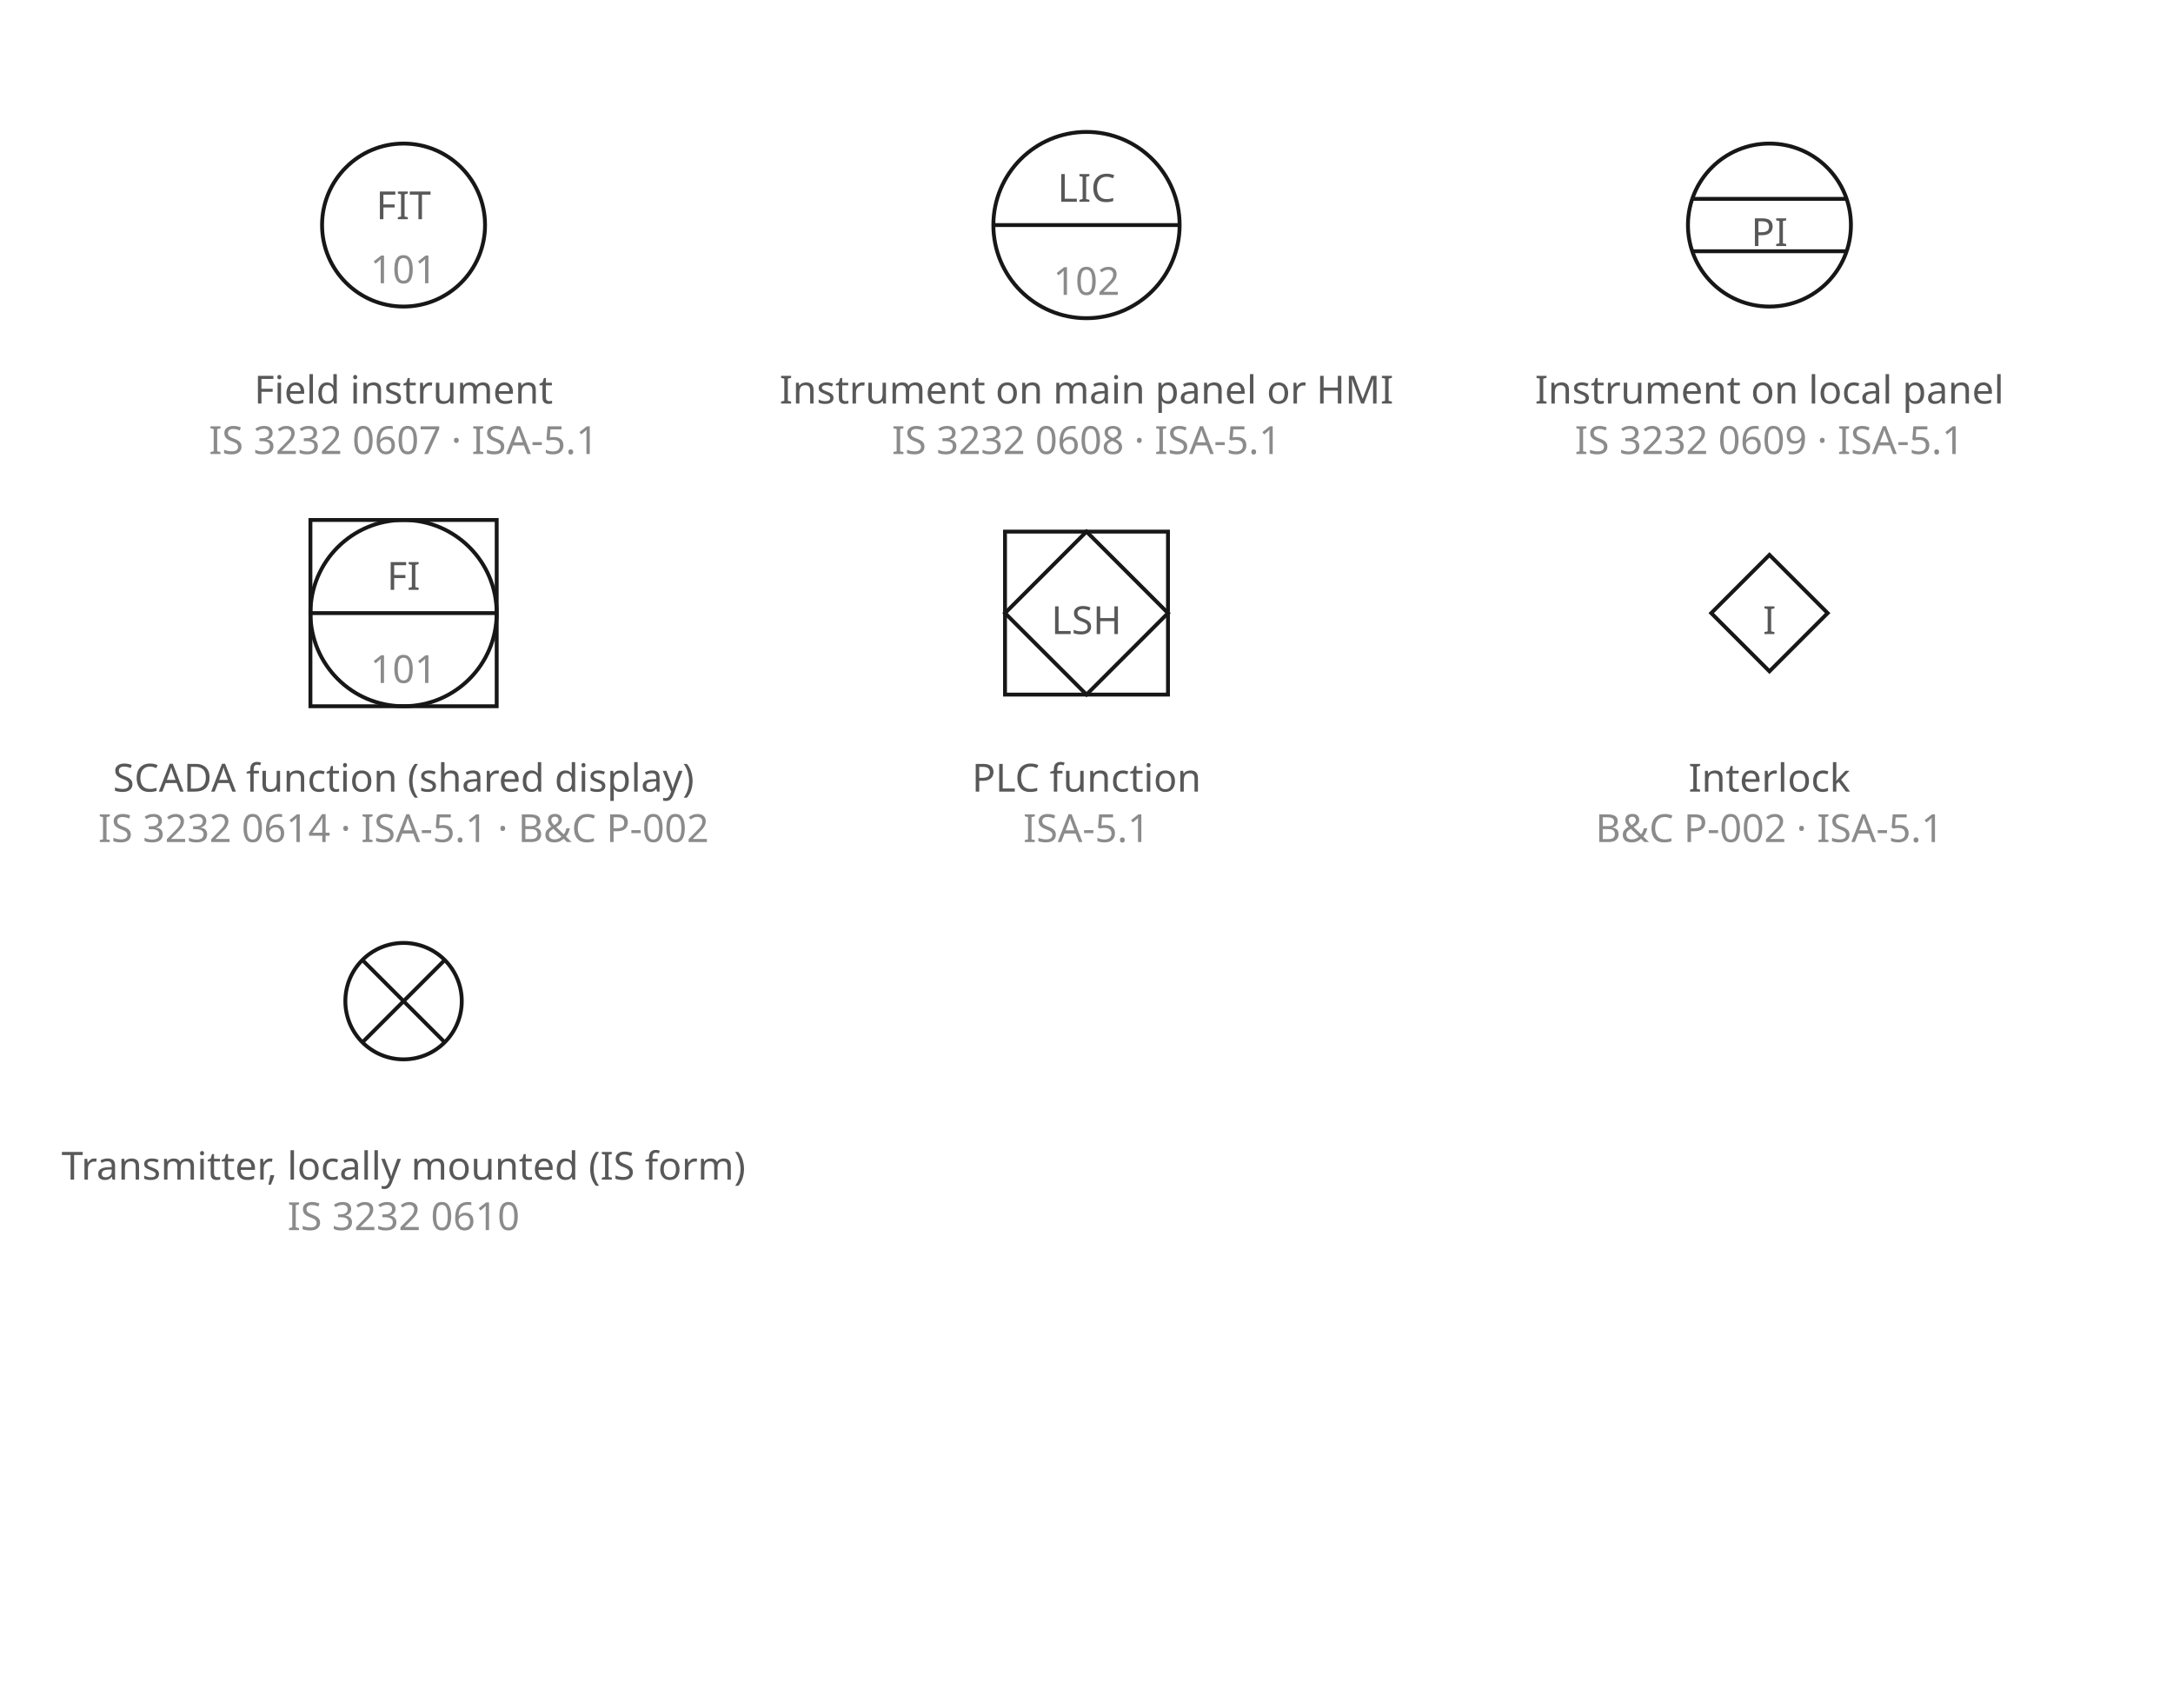
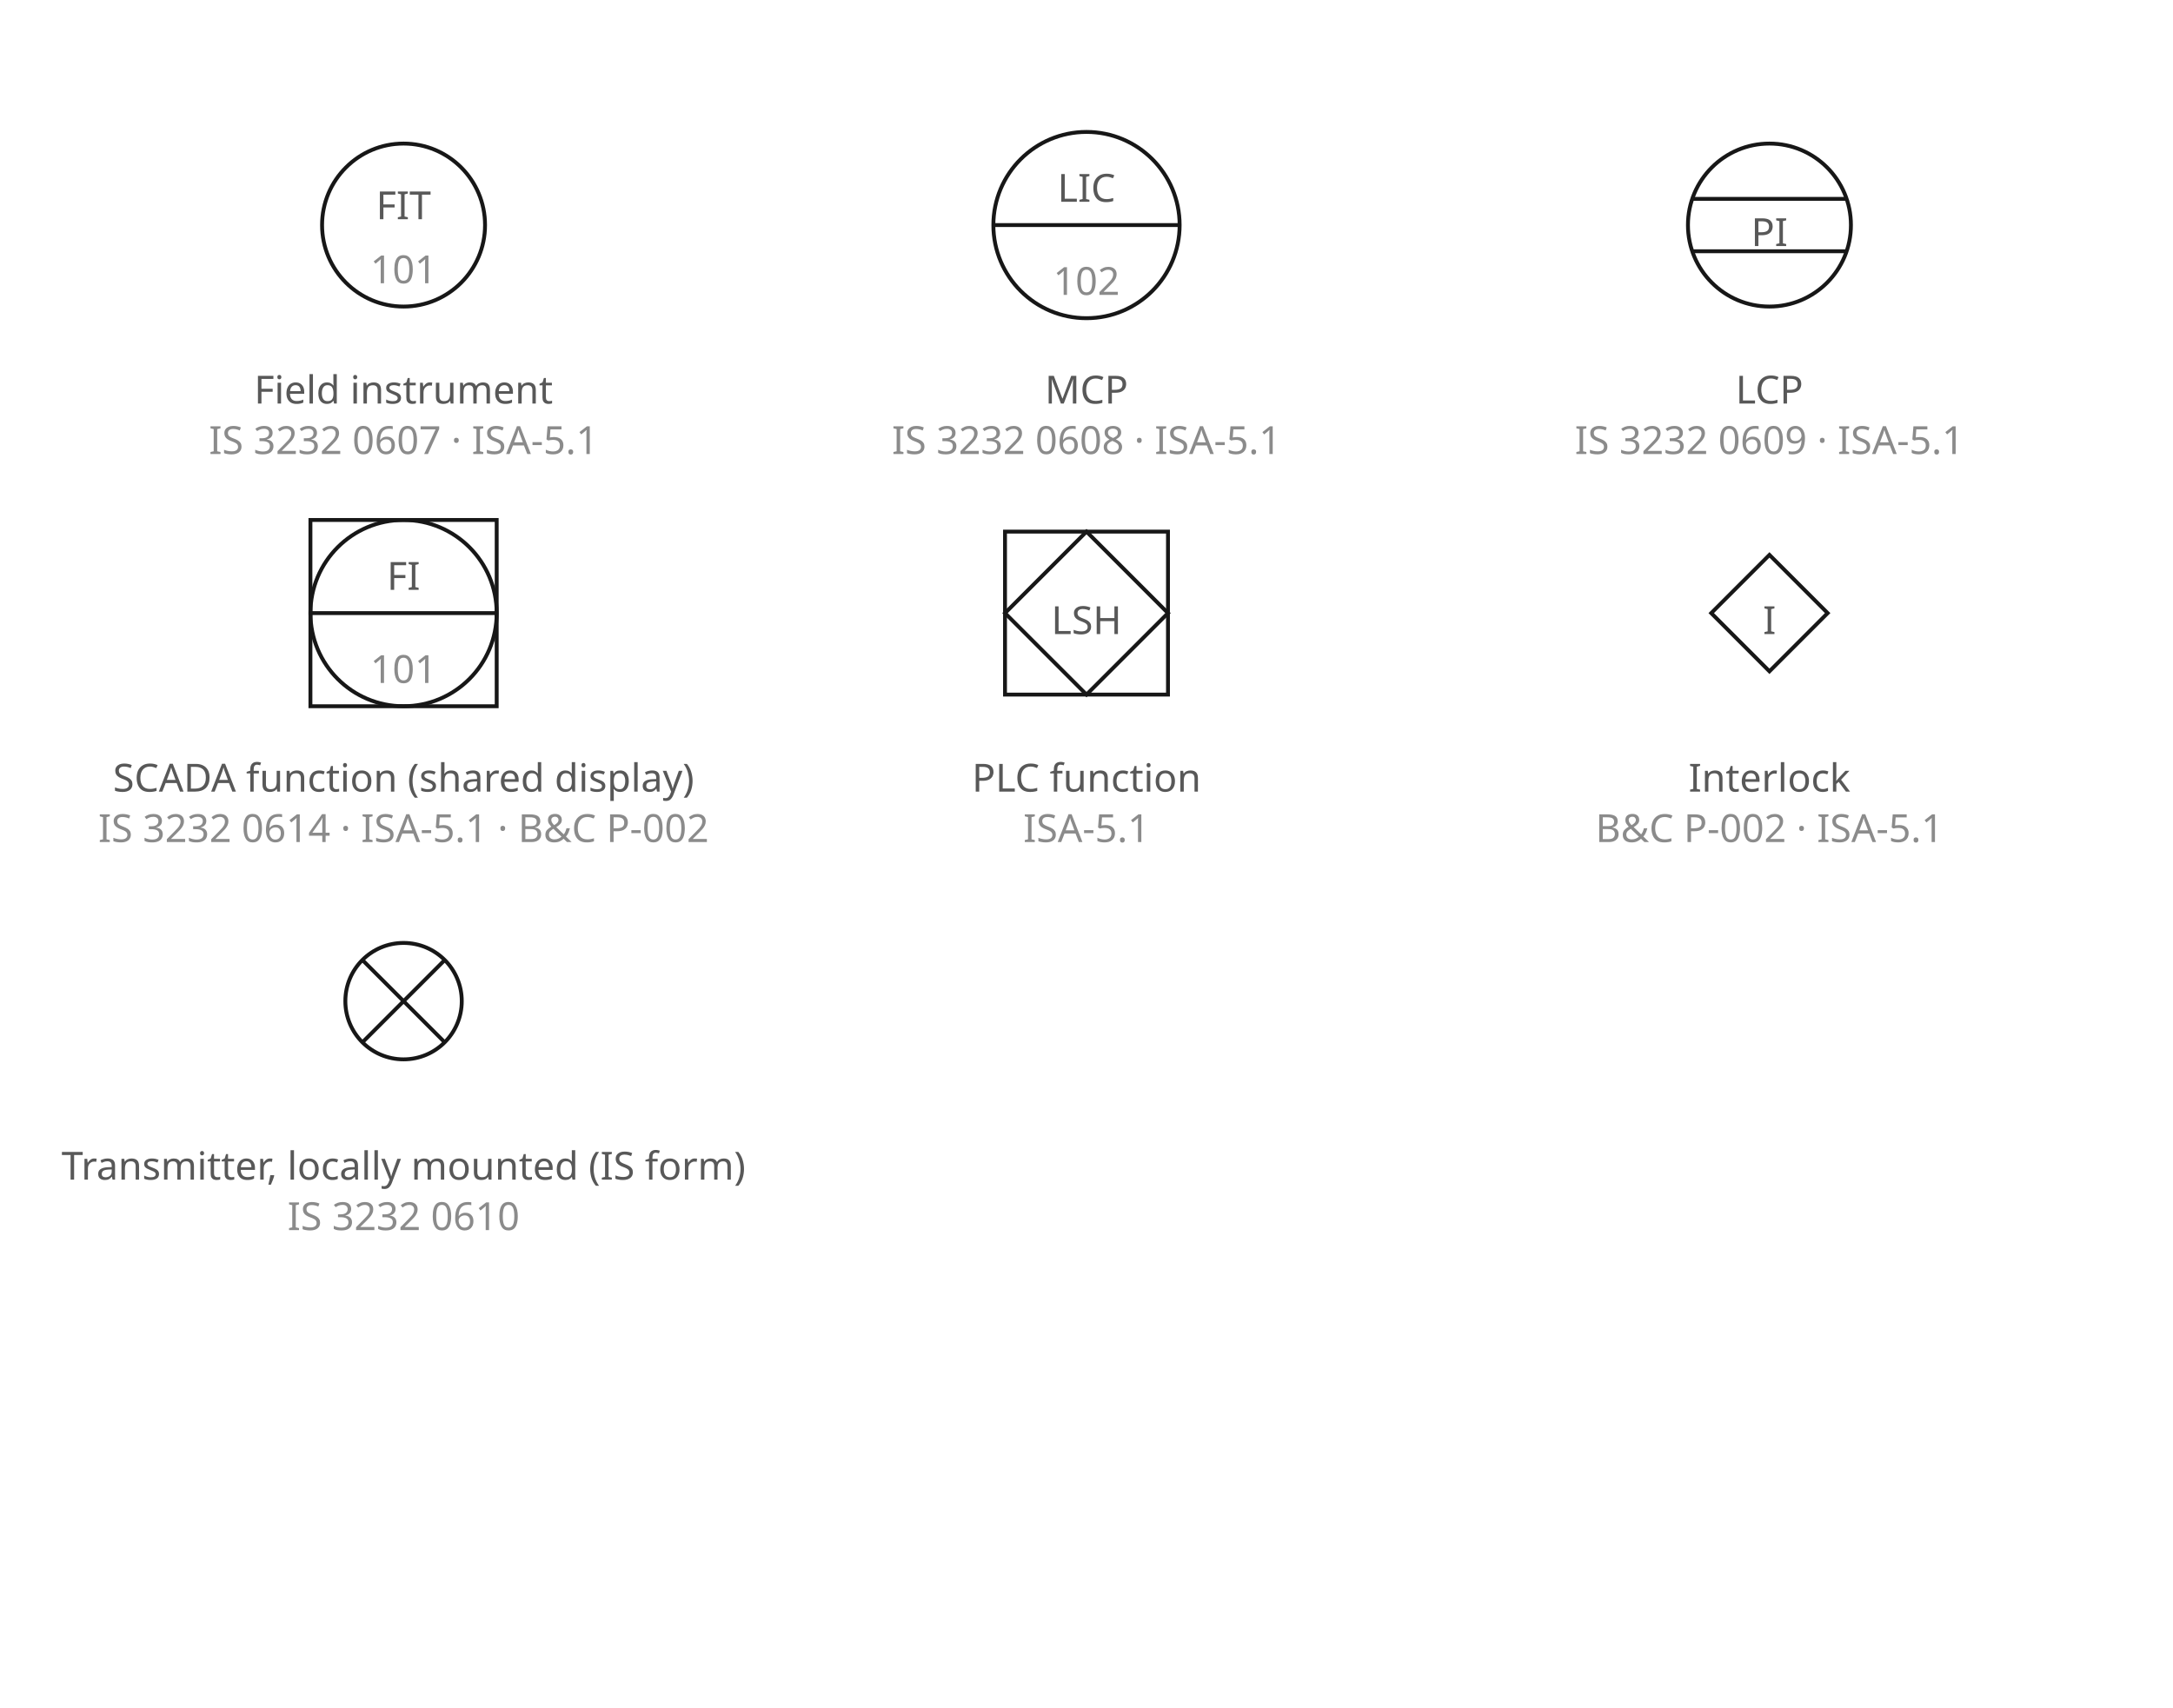
<svg xmlns="http://www.w3.org/2000/svg" data-plotter="" fill="none" stroke="currentColor" stroke-width="1" viewBox="0 0 560 440" width="560" height="440" role="img" aria-labelledby="legend-instruments-title" aria-describedby="legend-instruments-desc" style="font-family:Cal Sans, sans-serif;font-optical-sizing:auto;font-synthesis:none;font-variation-settings:'GEOM' 25;font-weight:400">
  <style>svg[data-plotter]{color:#171717}@media (prefers-color-scheme:dark){svg[data-plotter]:not([data-host-ink]){color:#ededed}}svg[data-plotter] :is(path,circle,rect,line,polyline,polygon,ellipse){vector-effect:non-scaling-stroke}</style>
  <g data-plotter-role="primary" opacity="1" stroke-dasharray="none">
    <circle cx="104" cy="58" r="21" />
    <circle cx="280" cy="58" r="24" />
    <path d="M256 58 L304 58" />
    <circle cx="456" cy="58" r="21" />
    <path d="M436.2 51.25 L475.8 51.25 M436.2 64.75 L475.8 64.75" />
    <path d="M80 134 L128 134 L128 182 L80 182 Z" />
    <circle cx="104" cy="158" r="24" />
    <path d="M80 158 L128 158" />
    <path d="M259 137 L301 137 L301 179 L259 179 Z" />
    <path d="M280 137 L301 158 L280 179 L259 158 Z" />
    <path d="M456 143 L471 158 L456 173 L441 158 Z" />
    <circle cx="104" cy="258" r="15" />
    <path d="M93.4 247.4 L114.61 268.61 M93.4 268.61 L114.61 247.4" />
  </g>
  <g fill="currentColor" stroke="none" font-size="10" opacity="0.72">
    <text x="104" y="56.5" text-anchor="middle">FIT</text>
    <text x="104" y="104" text-anchor="middle">Field instrument</text>
    <text x="280" y="52" text-anchor="middle">LIC</text>
-     <text x="280" y="104" text-anchor="middle">Instrument on main panel or HMI</text>
+     <text x="280" y="104" text-anchor="middle">MCP</text>
    <text x="456" y="63.4" text-anchor="middle">PI</text>
-     <text x="456" y="104" text-anchor="middle">Instrument on local panel</text>
+     <text x="456" y="104" text-anchor="middle">LCP</text>
    <text x="104" y="152" text-anchor="middle">FI</text>
    <text x="104" y="204" text-anchor="middle">SCADA function (shared display)</text>
    <text x="280" y="163.4" text-anchor="middle">LSH</text>
    <text x="280" y="204" text-anchor="middle">PLC function</text>
    <text x="456" y="163.4" text-anchor="middle">I</text>
    <text x="456" y="204" text-anchor="middle">Interlock</text>
    <text x="104" y="304" text-anchor="middle">Transmitter, locally mounted (IS form)</text>
  </g>
  <g fill="currentColor" stroke="none" font-size="10" opacity="0.5">
    <text x="104" y="73" text-anchor="middle">101</text>
    <text x="104" y="117" text-anchor="middle">IS 3232 0607 · ISA-5.1</text>
    <text x="280" y="76" text-anchor="middle">102</text>
    <text x="280" y="117" text-anchor="middle">IS 3232 0608 · ISA-5.1</text>
    <text x="456" y="117" text-anchor="middle">IS 3232 0609 · ISA-5.1</text>
    <text x="104" y="176" text-anchor="middle">101</text>
    <text x="104" y="217" text-anchor="middle">IS 3232 0614 · ISA-5.1 · B&amp;C P-002</text>
    <text x="280" y="217" text-anchor="middle">ISA-5.1</text>
    <text x="456" y="217" text-anchor="middle">B&amp;C P-002 · ISA-5.1</text>
    <text x="104" y="317" text-anchor="middle">IS 3232 0610</text>
  </g>
</svg>
